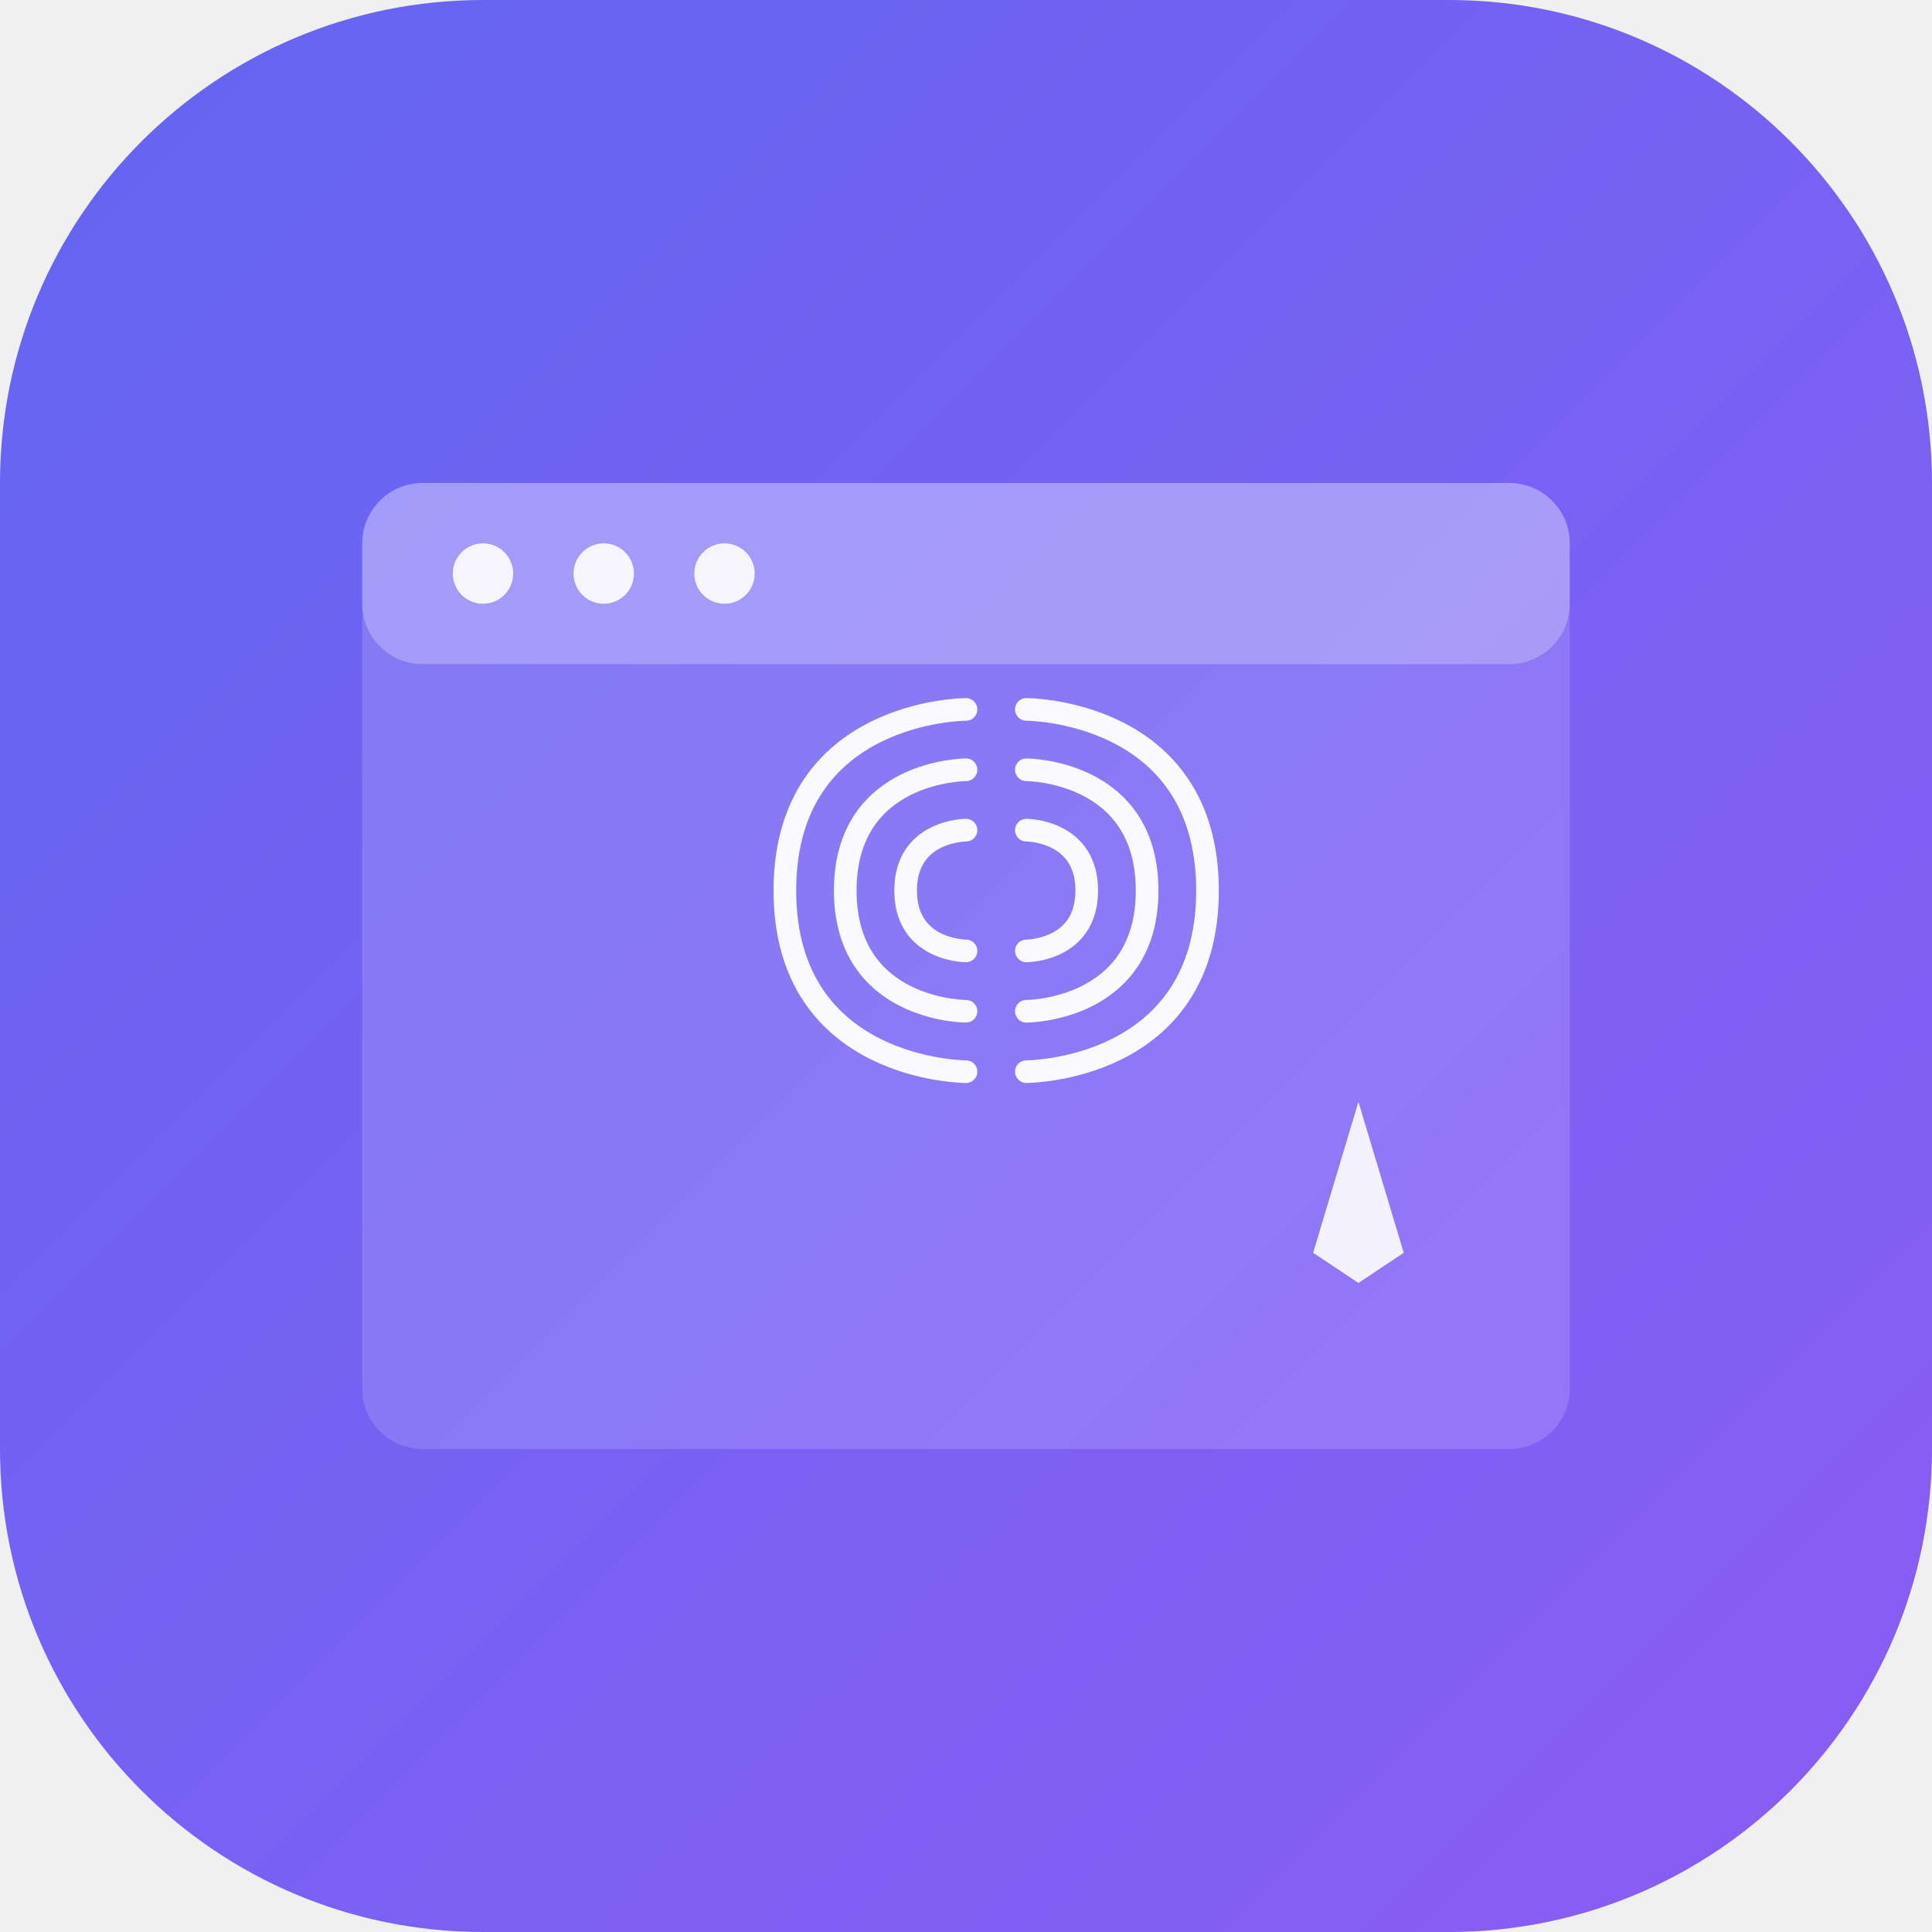
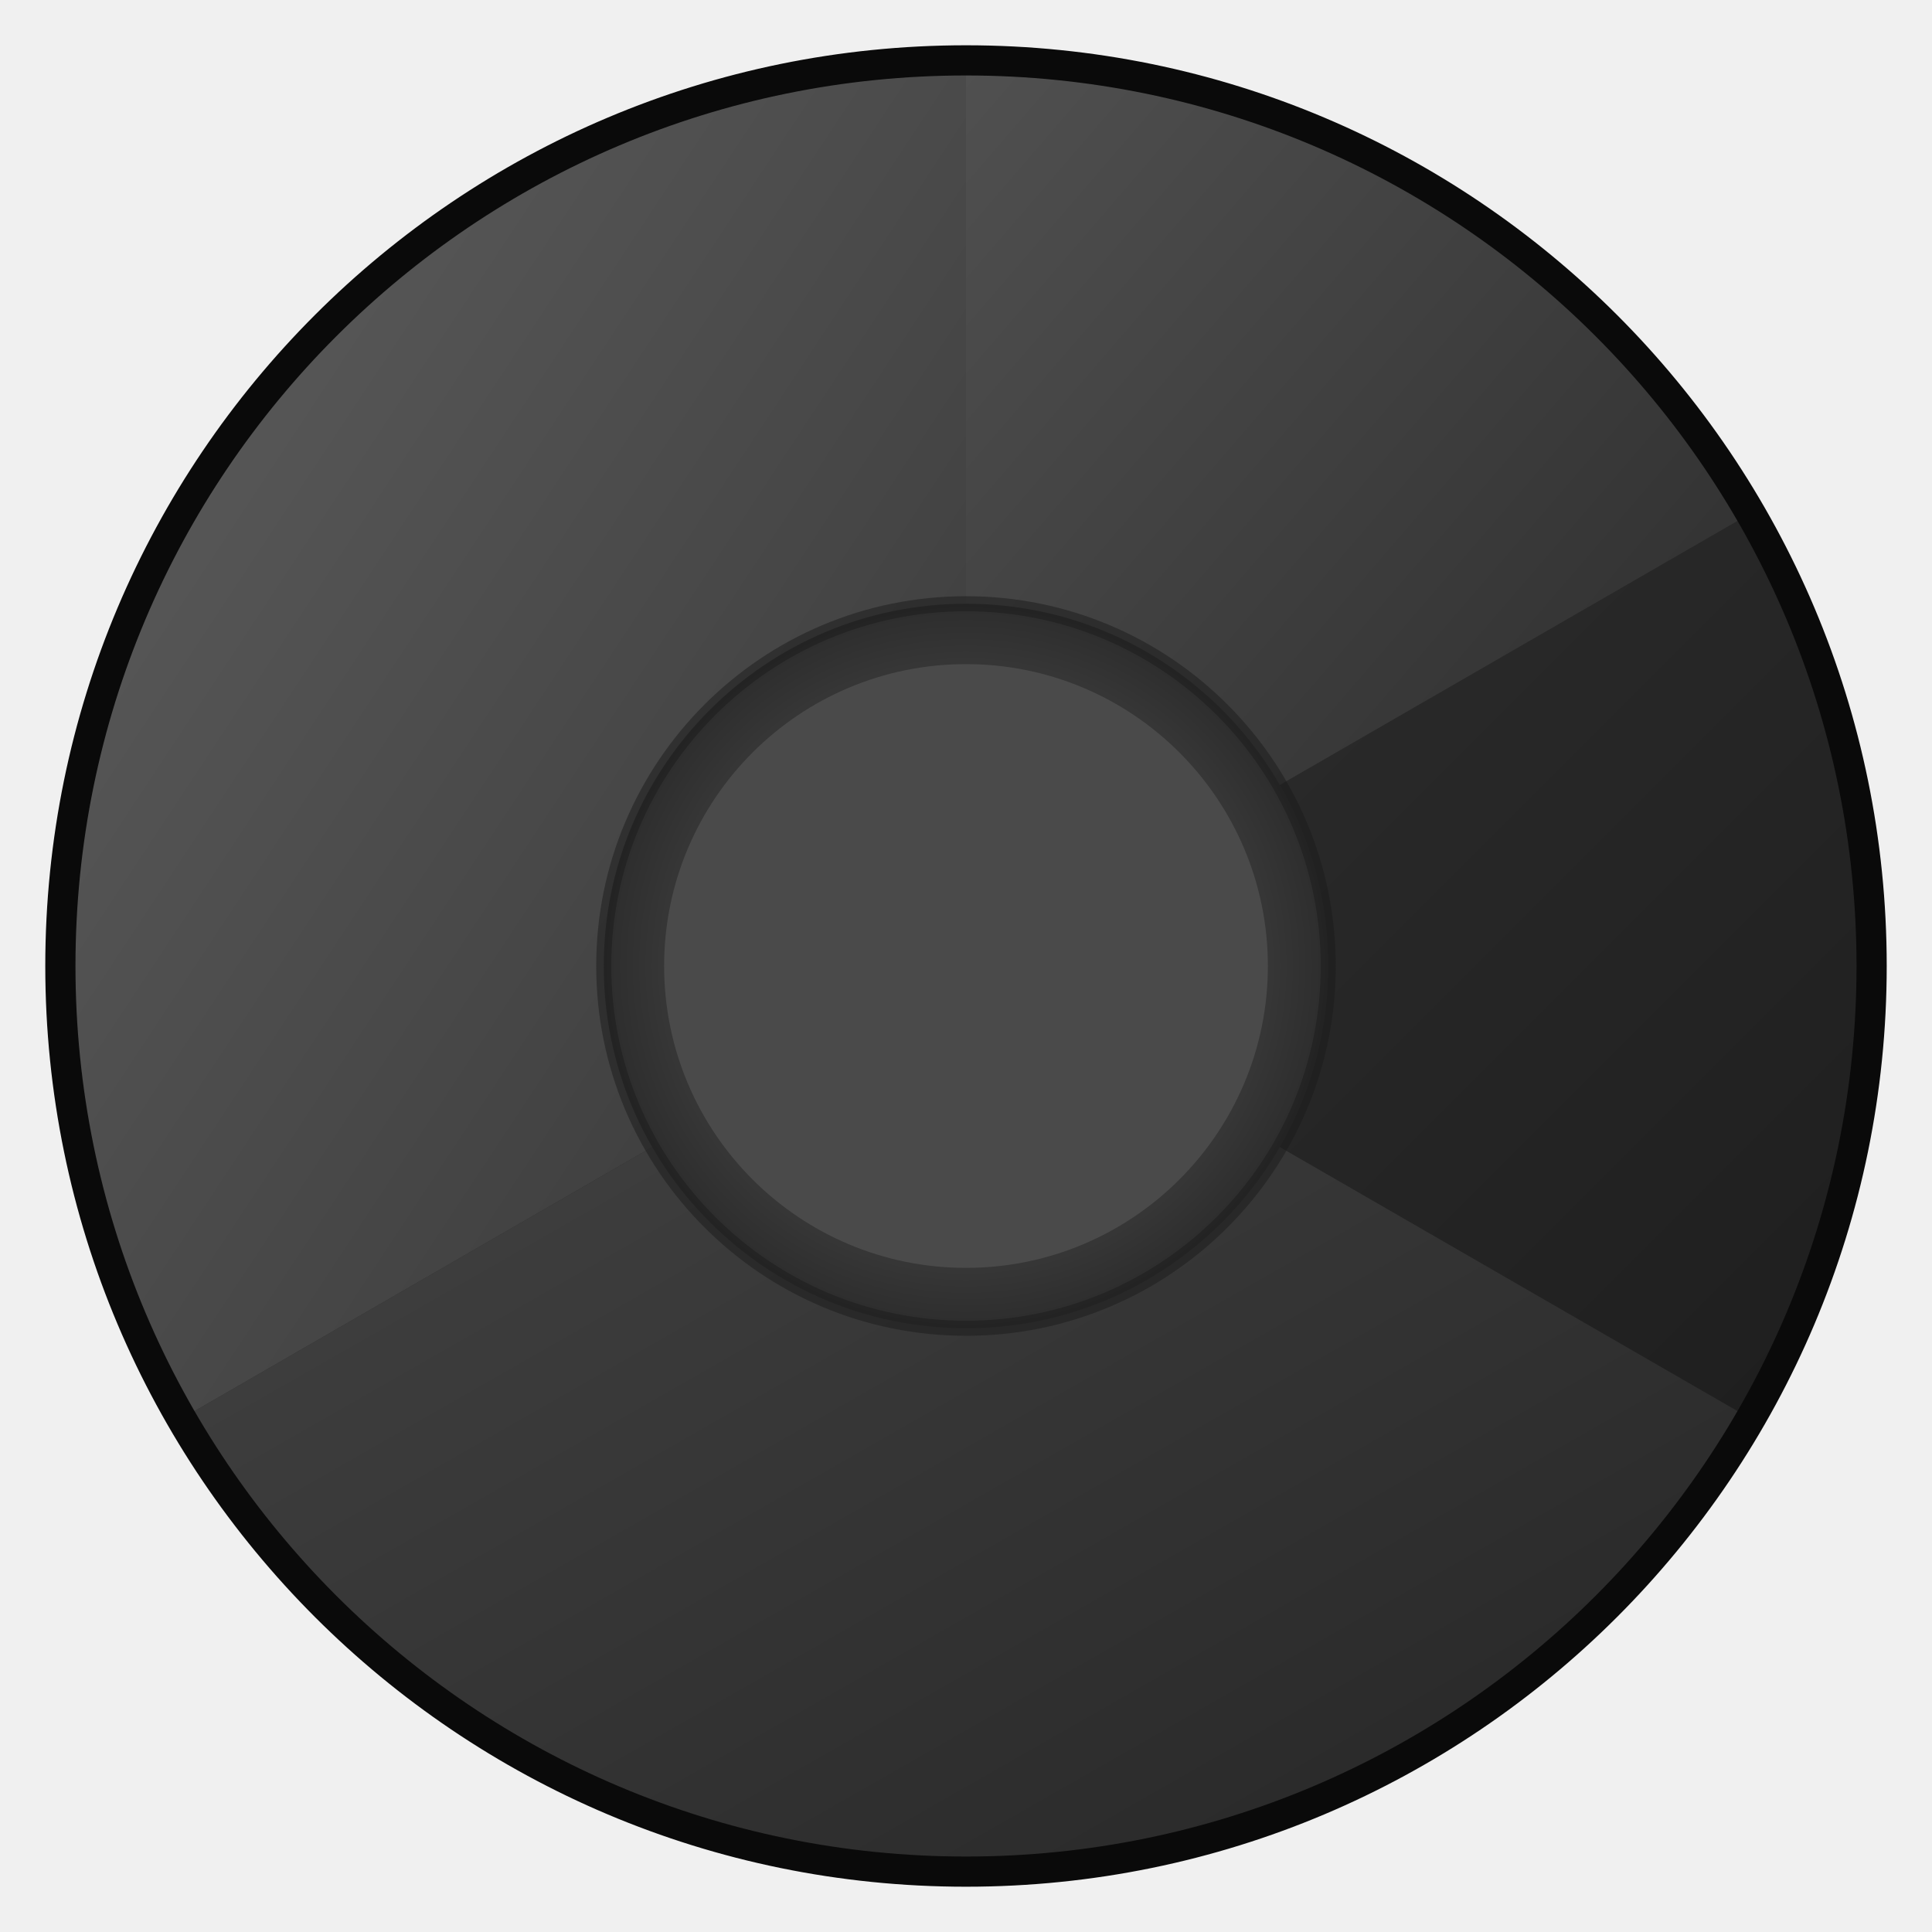
<svg xmlns="http://www.w3.org/2000/svg" width="64" height="64" viewBox="0 0 64 64" fill="none">
-   <rect width="64" height="64" rx="16" fill="url(#gradient64)" />
  <defs>
-     <linearGradient id="gradient64" x1="0%" y1="0%" x2="100%" y2="100%">
-       <stop offset="0%" style="stop-color:#6366f1;stop-opacity:1" />
-       <stop offset="100%" style="stop-color:#8b5cf6;stop-opacity:1" />
+     <linearGradient id="outerGrad64" x1="0%" y1="0%" x2="100%" y2="100%">
+       <stop offset="0%" style="stop-color:#3a3a3a;stop-opacity:1" />
+       <stop offset="100%" style="stop-color:#1a1a1a;stop-opacity:1" />
    </linearGradient>
+     <linearGradient id="segment1_64" x1="0%" y1="0%" x2="100%" y2="100%">
+       <stop offset="0%" style="stop-color:#505050;stop-opacity:1" />
+       <stop offset="100%" style="stop-color:#2a2a2a;stop-opacity:1" />
+     </linearGradient>
+     <linearGradient id="segment2_64" x1="0%" y1="0%" x2="100%" y2="100%">
+       <stop offset="0%" style="stop-color:#606060;stop-opacity:1" />
+       <stop offset="100%" style="stop-color:#353535;stop-opacity:1" />
+     </linearGradient>
+     <linearGradient id="segment3_64" x1="0%" y1="0%" x2="100%" y2="100%">
+       <stop offset="0%" style="stop-color:#454545;stop-opacity:1" />
+       <stop offset="100%" style="stop-color:#252525;stop-opacity:1" />
+     </linearGradient>
+     <radialGradient id="centerGrad64" cx="50%" cy="50%" r="50%">
+       <stop offset="0%" style="stop-color:#666666;stop-opacity:1" />
+       <stop offset="100%" style="stop-color:#2d2d2d;stop-opacity:1" />
+     </radialGradient>
  </defs>
-   <rect x="12" y="16" width="40" height="32" rx="2" fill="white" opacity="0.15" />
-   <rect x="12" y="16" width="40" height="6" rx="2" fill="white" opacity="0.25" />
-   <circle cx="16" cy="19" r="1" fill="white" opacity="0.9" />
-   <circle cx="20" cy="19" r="1" fill="white" opacity="0.9" />
-   <circle cx="24" cy="19" r="1" fill="white" opacity="0.9" />
-   <path d="M32 27.5 C32 27.5 30 27.5 30 29.5 C30 31.5 32 31.5 32 31.5 M32 33.5 C32 33.5 28 33.5 28 29.5 C28 25.5 32 25.5 32 25.5 M32 35.5 C32 35.5 26 35.5 26 29.5 C26 23.5 32 23.5 32 23.5 M34 27.5 C34 27.5 36 27.5 36 29.5 C36 31.5 34 31.5 34 31.5 M34 33.5 C34 33.5 38 33.5 38 29.5 C38 25.5 34 25.5 34 25.5 M34 35.5 C34 35.5 40 35.5 40 29.5 C40 23.5 34 23.5 34 23.5" stroke="white" stroke-width="0.75" stroke-linecap="round" fill="none" opacity="0.95" />
-   <g transform="translate(45, 42.5)">
-     <path d="M 0 0 L -1.5 -1 L 0 -6 L 1.5 -1 Z" fill="white" opacity="0.9" />
-   </g>
+   <circle cx="32" cy="32" r="30" fill="url(#outerGrad64)" />
+   <path d="M 32 32 L 32 2 A 30 30 0 0 1 58 17 Z" fill="url(#segment1_64)" />
+   <path d="M 32 32 L 6 47 A 30 30 0 0 1 32 2 Z" fill="url(#segment2_64)" />
+   <path d="M 32 32 L 58 47 A 30 30 0 0 1 6 47 Z" fill="url(#segment3_64)" />
+   <circle cx="32" cy="32" r="12" fill="url(#centerGrad64)" />
+   <circle cx="32" cy="32" r="10" fill="#4a4a4a" />
+   <circle cx="32" cy="32" r="12" fill="none" stroke="#1a1a1a" stroke-width="0.5" opacity="0.5" />
+   <circle cx="32" cy="32" r="30" fill="none" stroke="#0a0a0a" stroke-width="1" />
</svg>
